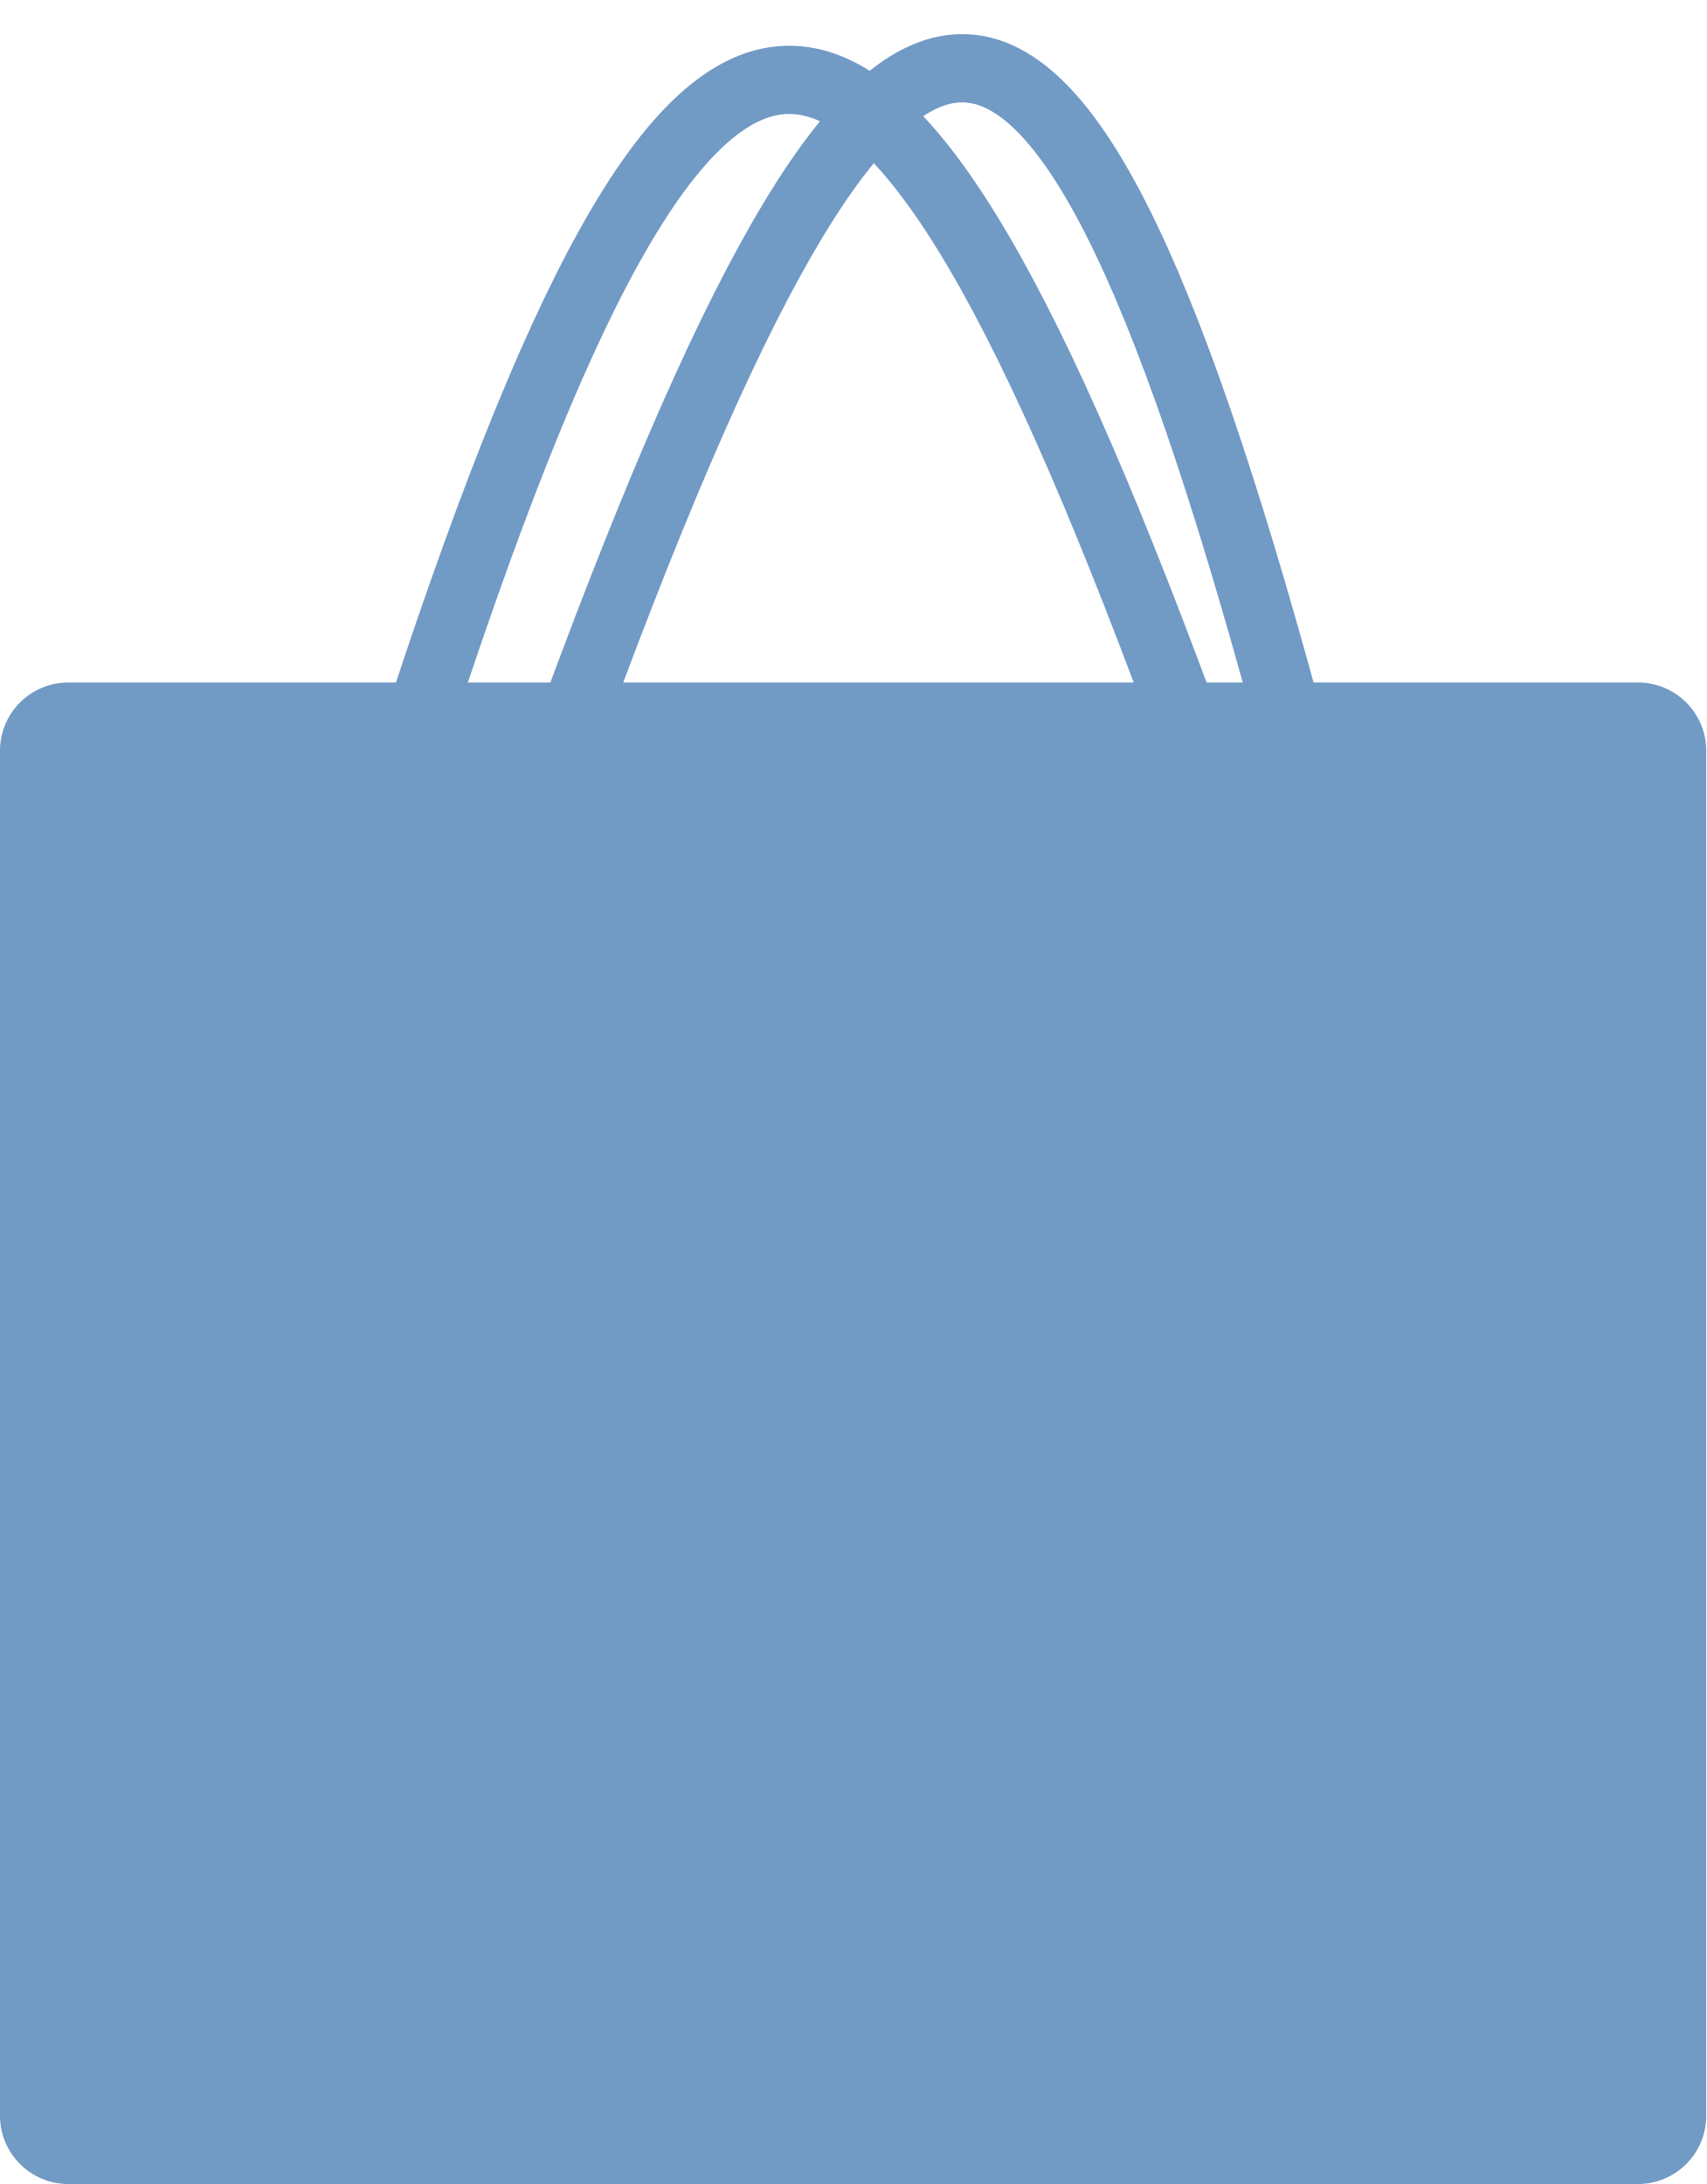
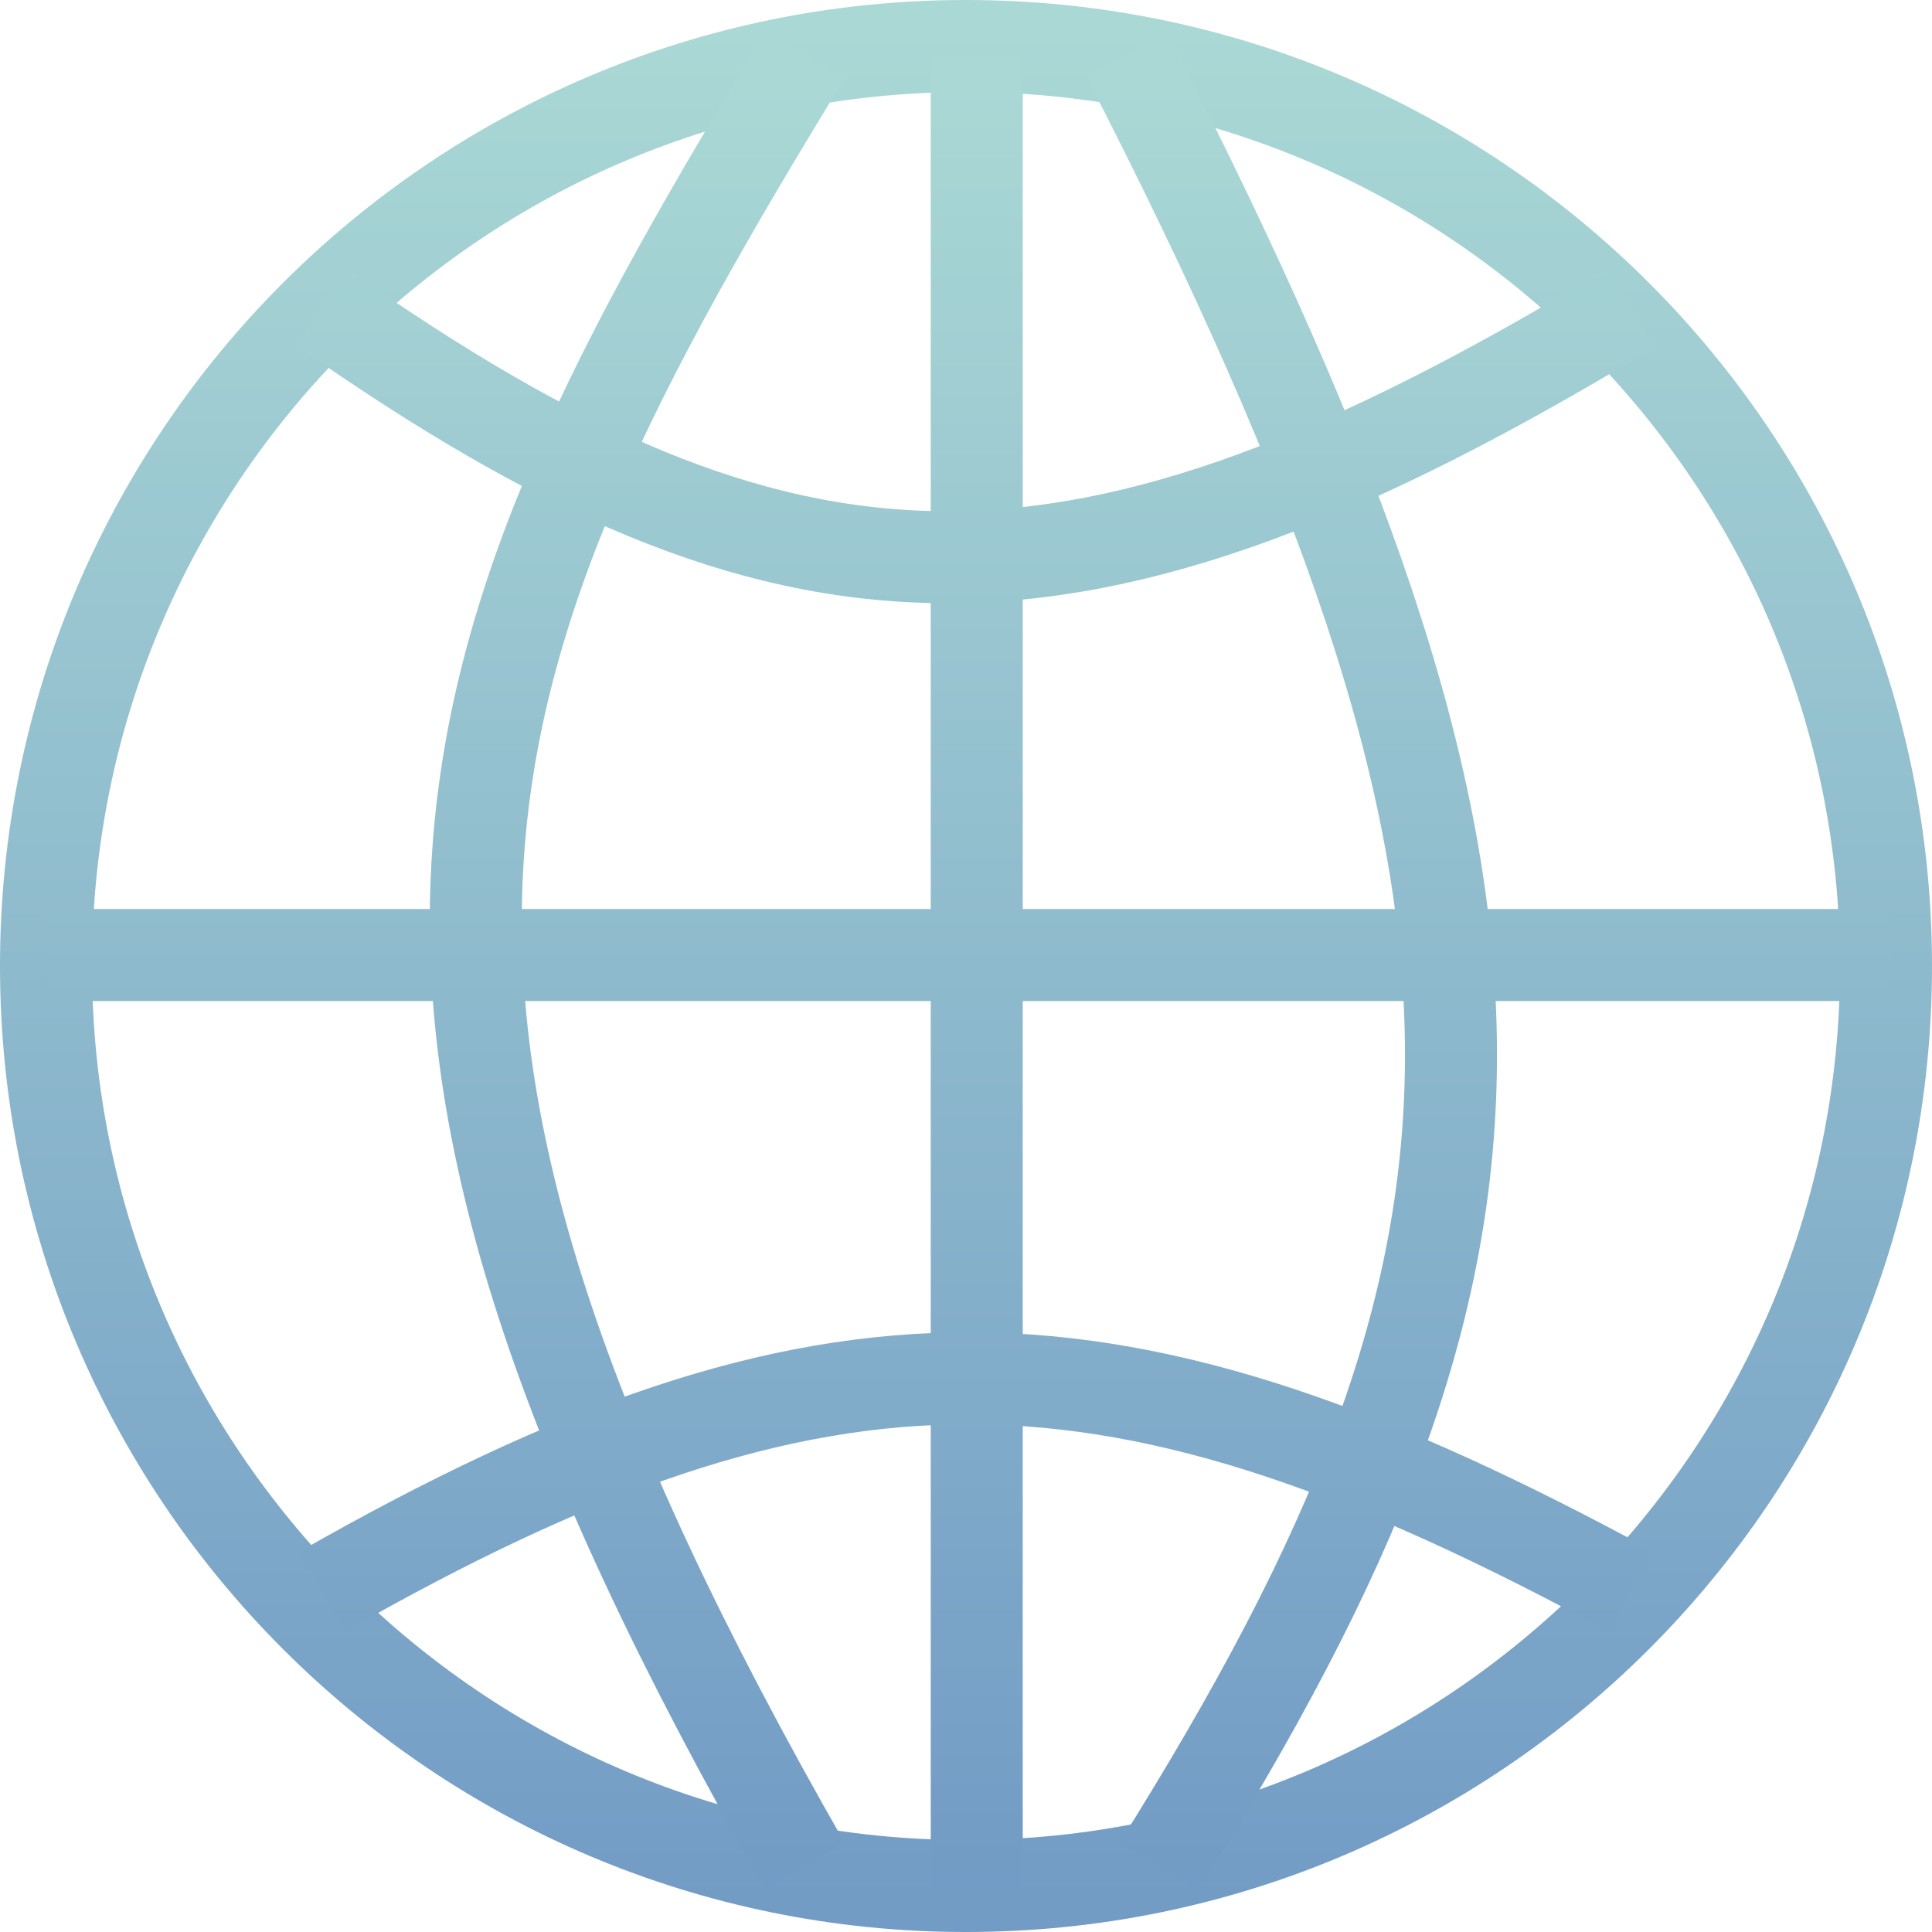
- <svg xmlns="http://www.w3.org/2000/svg" width="25" height="32" viewBox="0 0 25 32" fill="none">
-   <rect y="10" width="25" height="22" rx="1" fill="#719AC5" />
-   <path d="M6 11C10.279 -2.263 12.805 -1.949 17.514 11M8.229 11C13.079 -2.327 15.438 -2.34 19 11" stroke="#719AC5" />
+ <svg xmlns="http://www.w3.org/2000/svg" width="84" height="84" viewBox="0 0 84 84" fill="none">
+   <circle cx="42" cy="42" r="40" stroke="url(#paint0_linear_914_56)" stroke-width="4" />
+   <path d="M42.467 2.386V82.091M35 81.136C13.393 43.392 18.616 29.15 35 2.386M49 2.386C67.946 39.275 67.148 54.401 50.4 81.136M1.867 41.523H82.133M70.933 13.364C46.698 28.067 34.292 27.626 14 13.364M14 69.204C35.984 56.67 48.456 56.998 70.933 69.204" stroke="url(#paint1_linear_914_56)" stroke-width="4" />
+   <defs>
+     <linearGradient id="paint0_linear_914_56" x1="42" y1="0" x2="42" y2="84" gradientUnits="userSpaceOnUse">
+       <stop stop-color="#AAD9D5" />
+       <stop offset="1" stop-color="#729BC5" />
+     </linearGradient>
+     <linearGradient id="paint1_linear_914_56" x1="42" y1="2.386" x2="42" y2="82.091" gradientUnits="userSpaceOnUse">
+       <stop stop-color="#AAD9D5" />
+       <stop offset="1" stop-color="#729BC5" />
+     </linearGradient>
+   </defs>
</svg>
